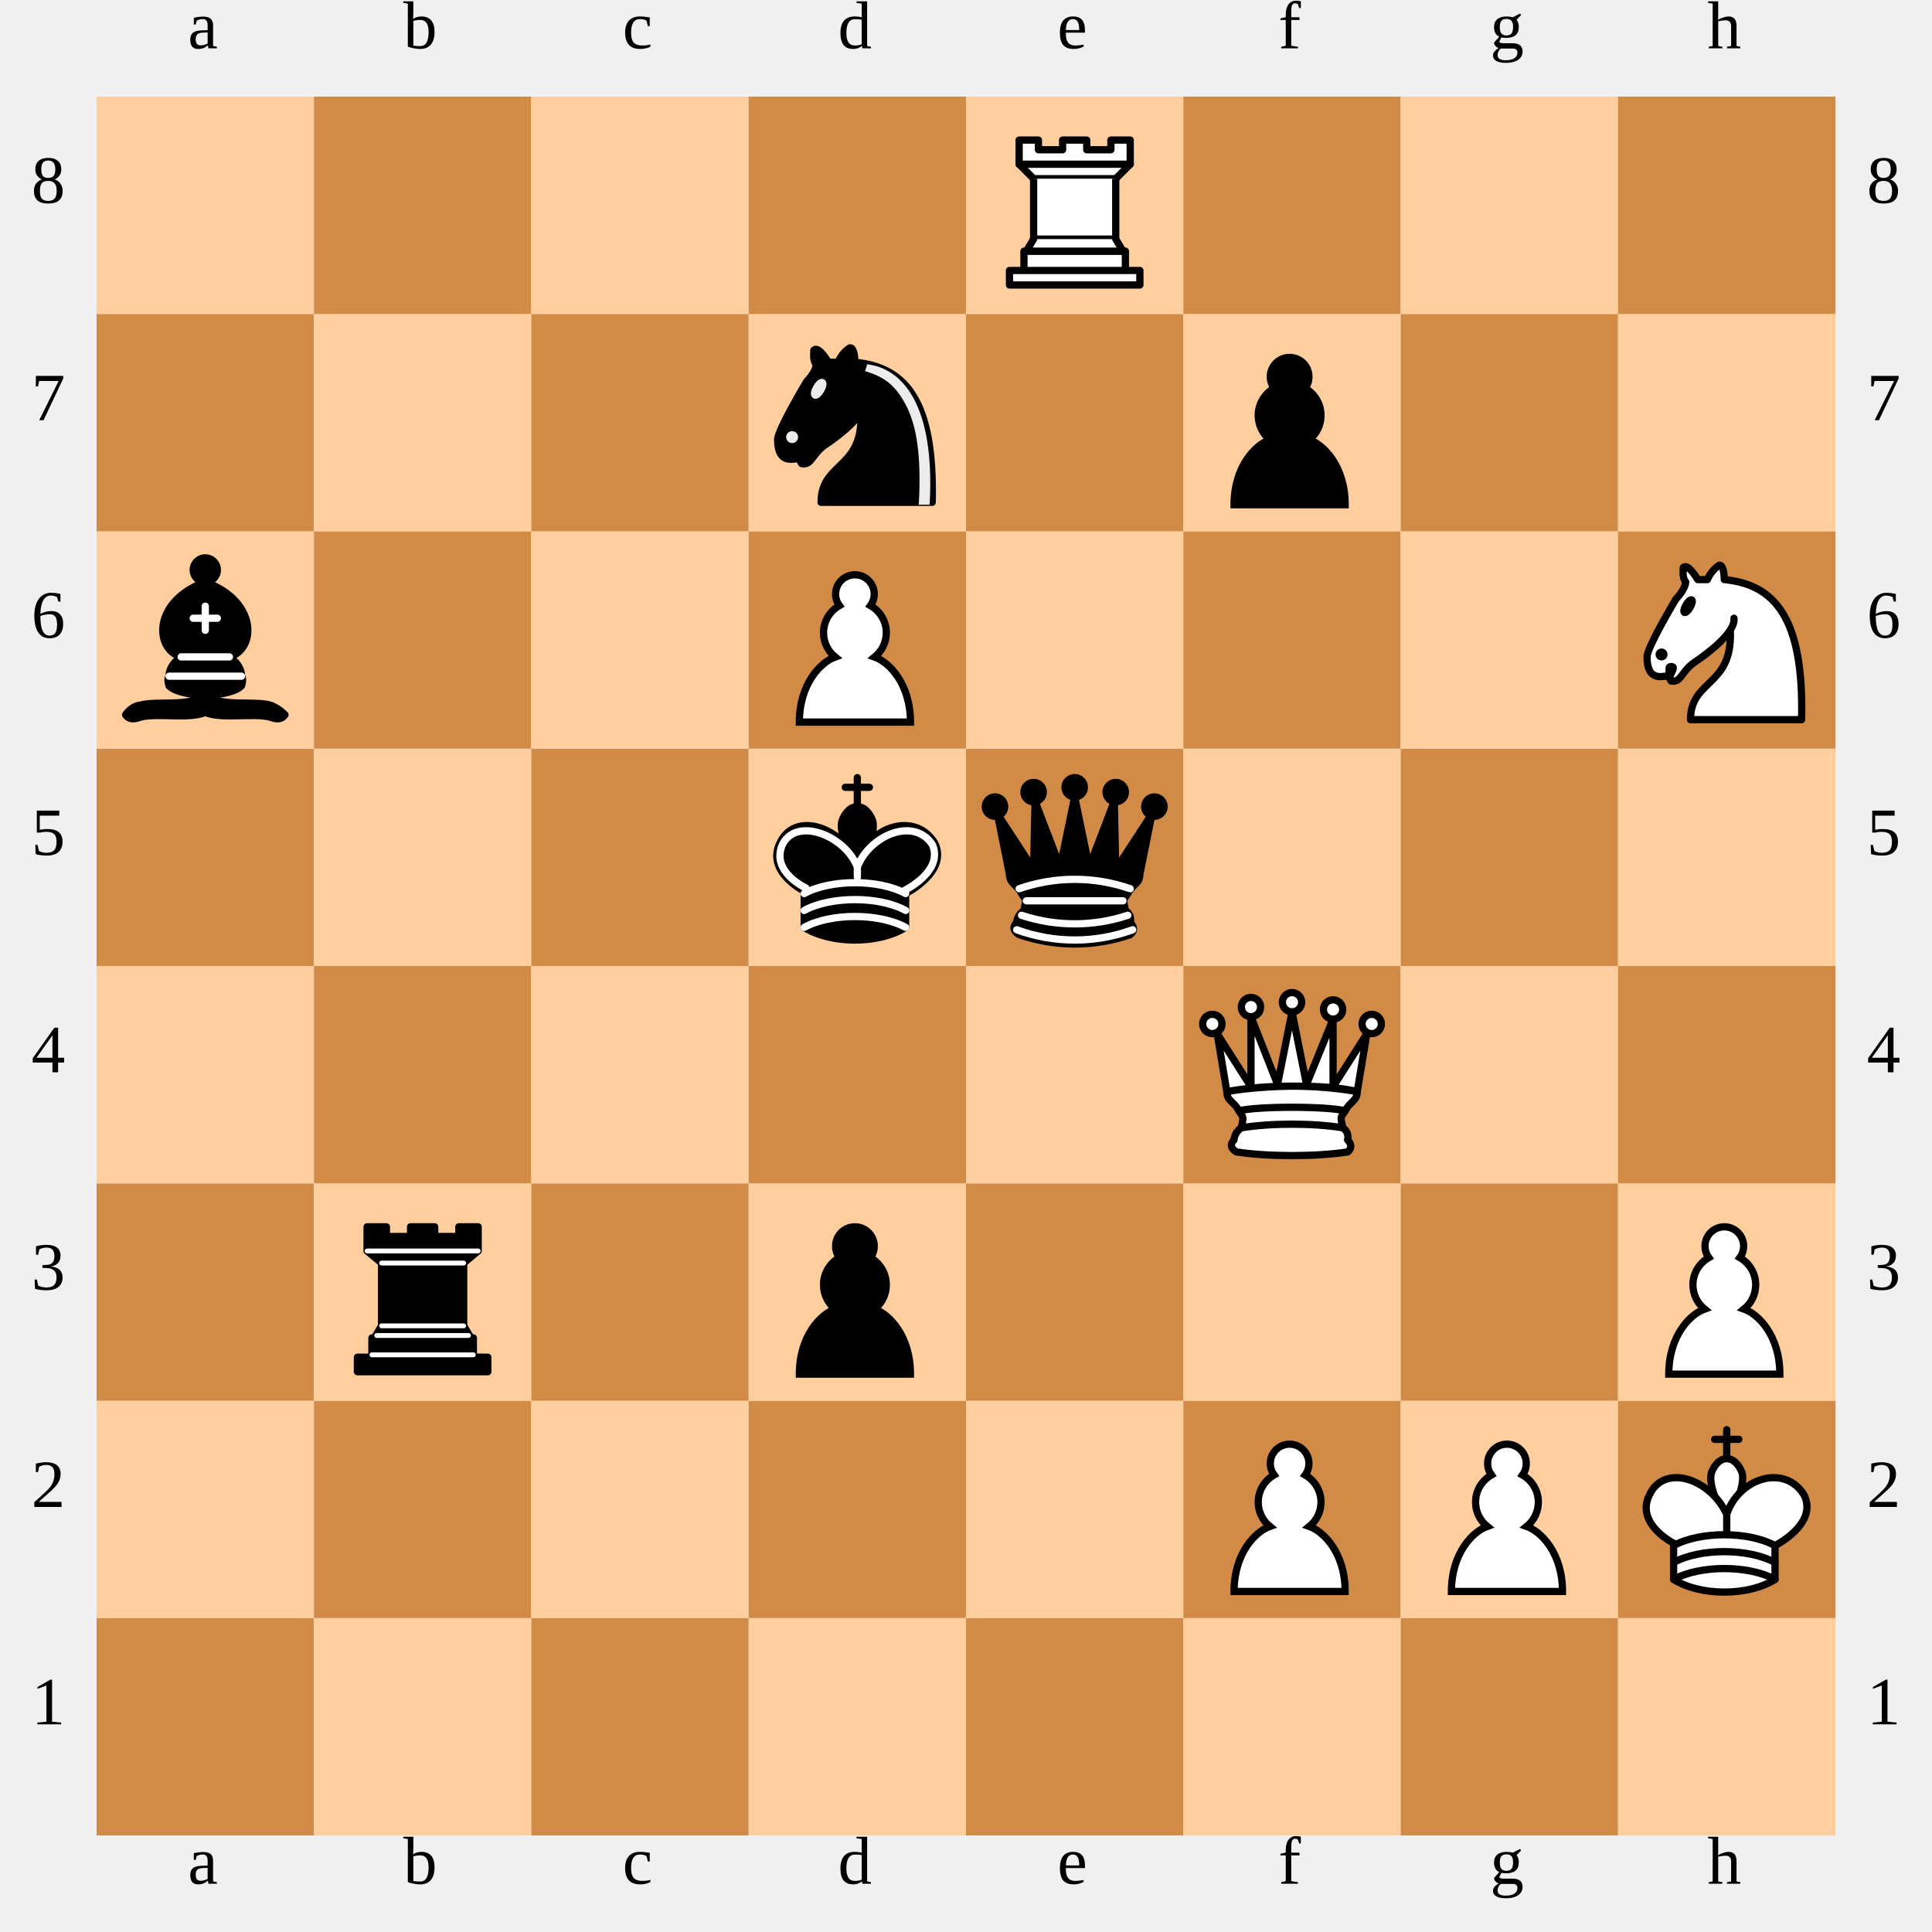
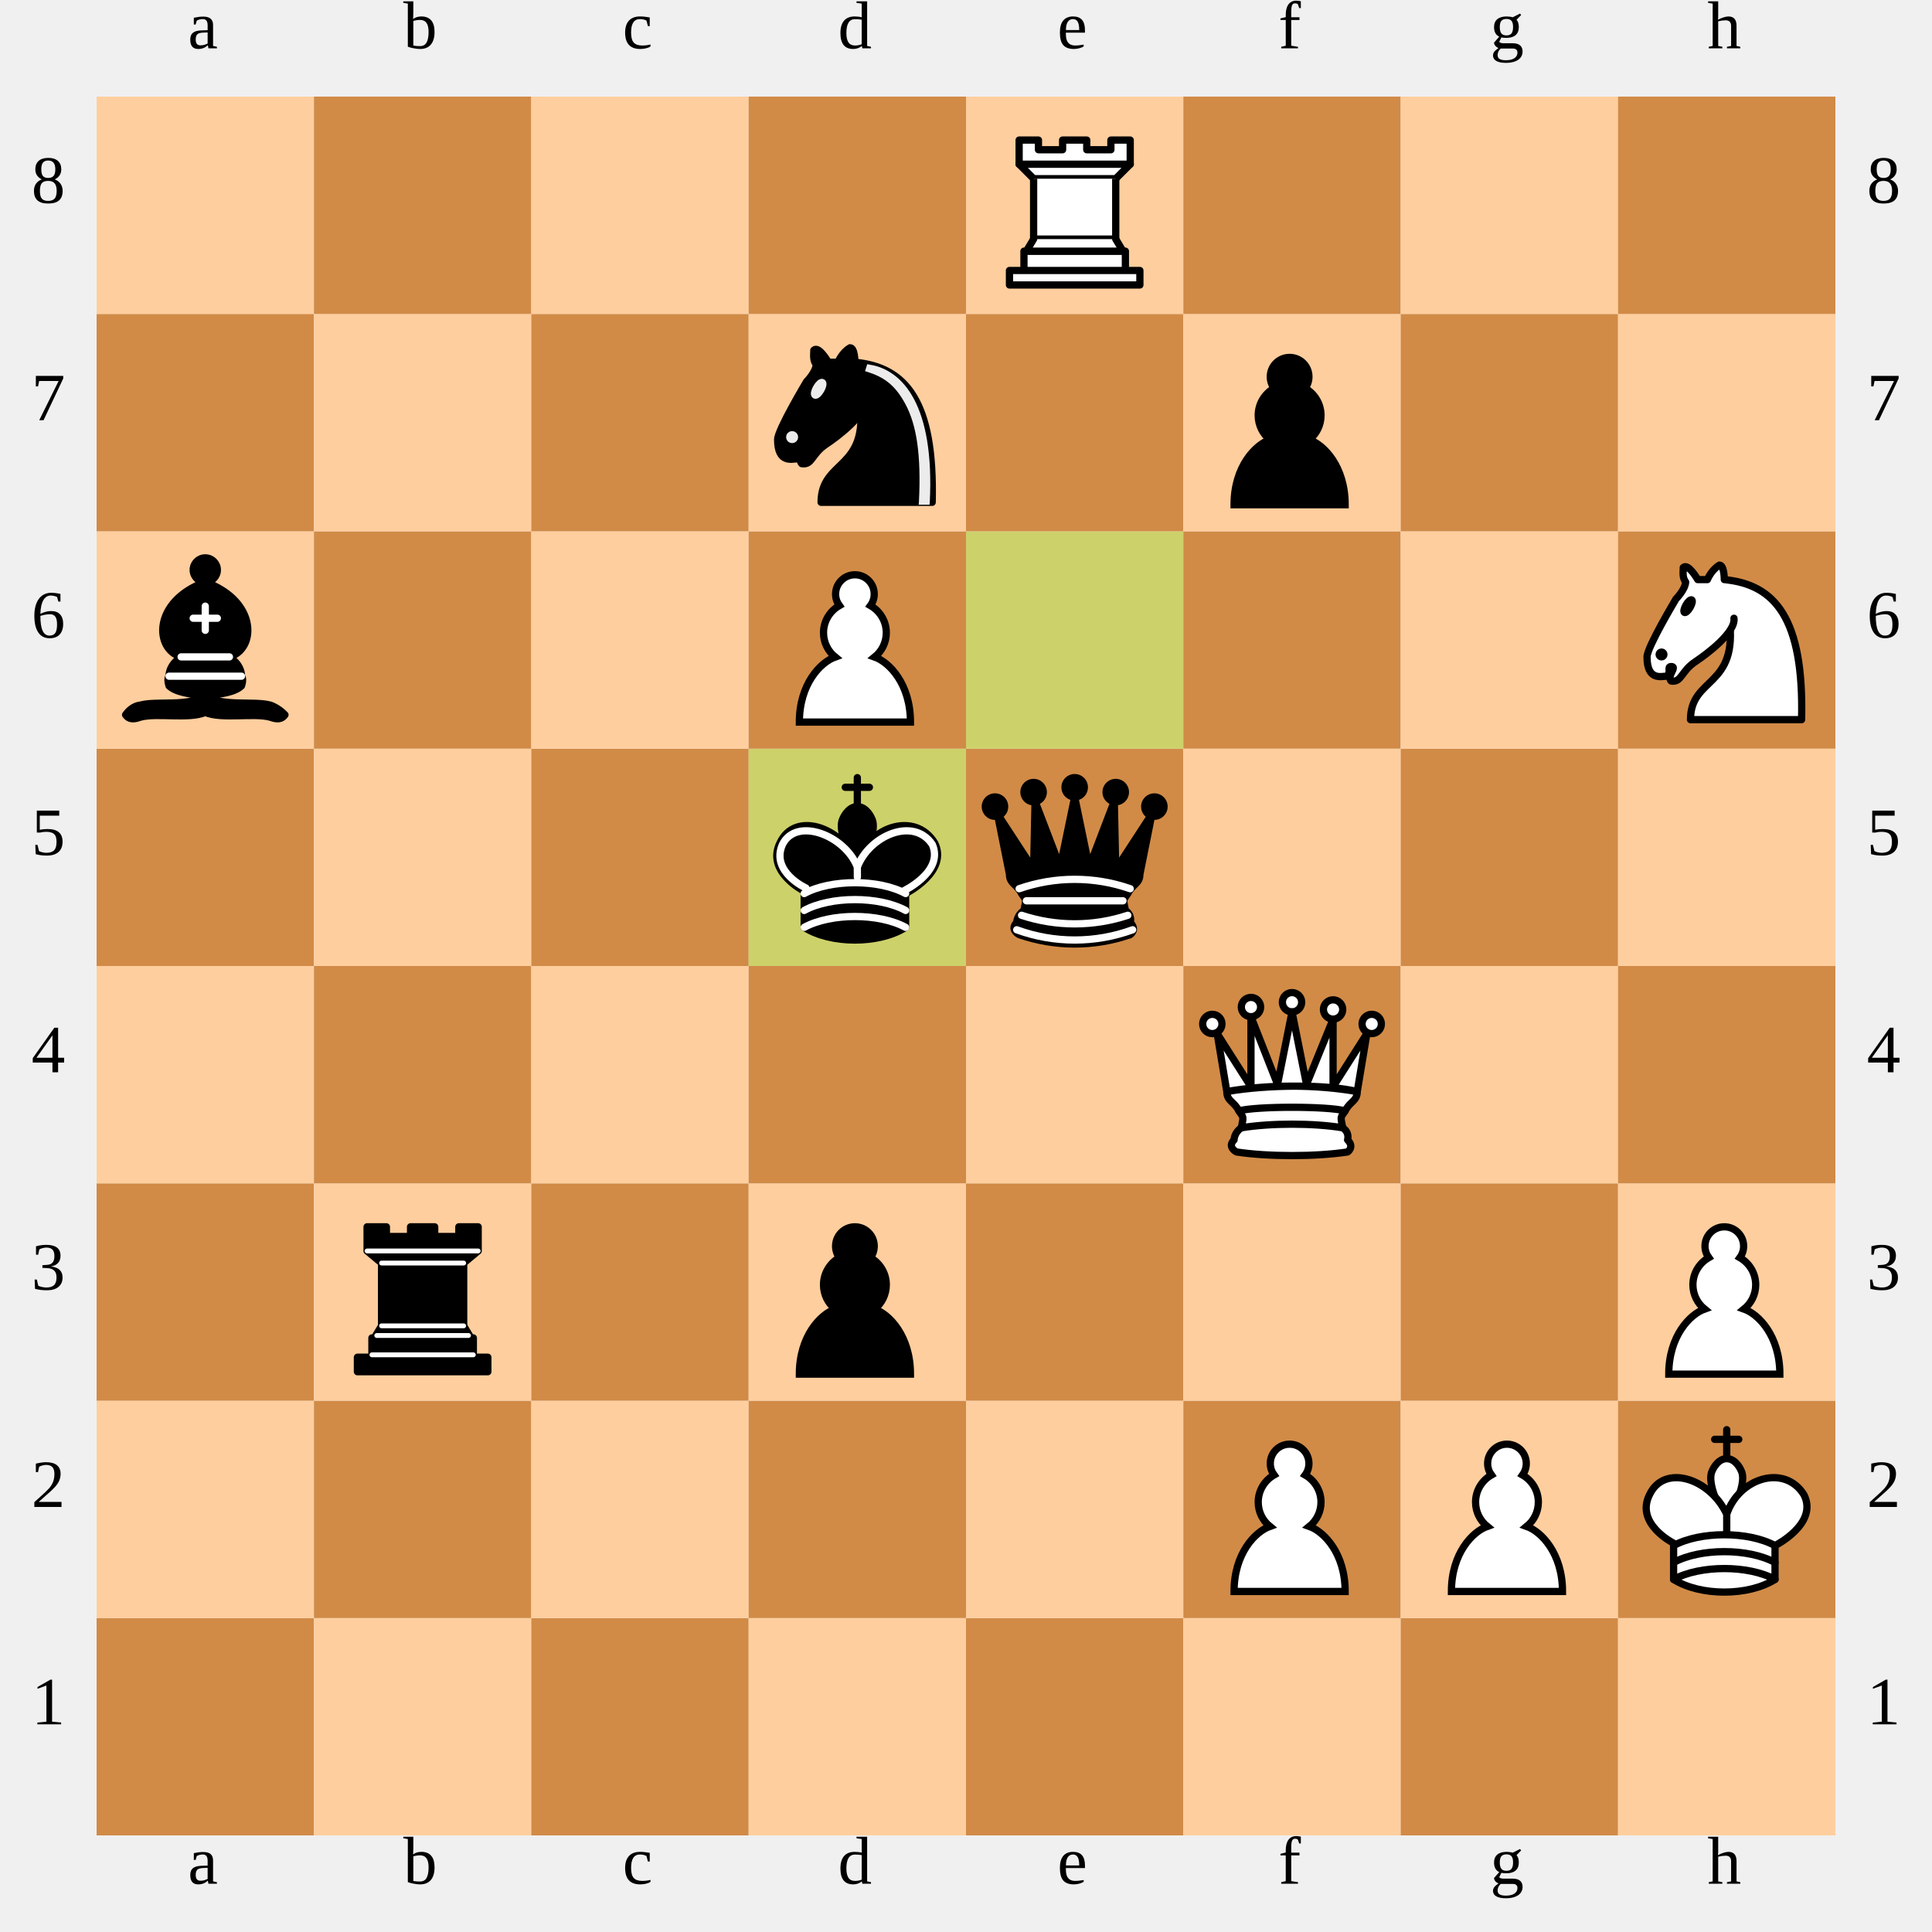
<svg xmlns="http://www.w3.org/2000/svg" xmlns:xlink="http://www.w3.org/1999/xlink" height="400" version="1.1" viewBox="0 0 400 400" width="400">
  <defs>
    <g class="white pawn" id="white-pawn">
      <path d="M22 9c-2.21 0-4 1.79-4 4 0 .89.29 1.71.78 2.38-1.95 1.12-3.28 3.21-3.28 5.62 0 2.03.94 3.84 2.41 5.03-3 1.06-7.41 5.55-7.41 13.47h23c0-7.92-4.41-12.41-7.41-13.47 1.47-1.19 2.41-3 2.41-5.03 0-2.41-1.33-4.5-3.28-5.62.49-.67.78-1.49.78-2.38 0-2.21-1.79-4-4-4z" fill="#fff" stroke="#000" stroke-linecap="round" stroke-width="1.5" />
    </g>
    <g class="white knight" fill="none" fill-rule="evenodd" id="white-knight" stroke="#000" stroke-linecap="round" stroke-linejoin="round" stroke-width="1.5">
      <path d="M 22,10 C 32.5,11 38.5,18 38,39 L 15,39 C 15,30 25,32.5 23,18" style="fill:#ffffff; stroke:#000000;" />
      <path d="M 24,18 C 24.38,20.91 18.45,25.37 16,27 C 13,29 13.18,31.34 11,31 C 9.958,30.06 12.41,27.96 11,28 C 10,28 11.19,29.23 10,30 C 9,30 5.997,31 6,26 C 6,24 12,14 12,14 C 12,14 13.89,12.1 14,10.5 C 13.27,9.506 13.5,8.5 13.5,7.5 C 14.5,6.5 16.5,10 16.5,10 L 18.5,10 C 18.5,10 19.28,8.008 21,7 C 22,7 22,10 22,10" style="fill:#ffffff; stroke:#000000;" />
      <path d="M 9.5 25.5 A 0.5 0.5 0 1 1 8.5,25.5 A 0.5 0.5 0 1 1 9.5 25.5 z" style="fill:#000000; stroke:#000000;" />
      <path d="M 15 15.5 A 0.5 1.5 0 1 1 14,15.5 A 0.5 1.5 0 1 1 15 15.5 z" style="fill:#000000; stroke:#000000;" transform="matrix(0.866,0.5,-0.5,0.866,9.693,-5.173)" />
    </g>
    <g class="white rook" fill="#fff" fill-rule="evenodd" id="white-rook" stroke="#000" stroke-linecap="round" stroke-linejoin="round" stroke-width="1.5">
      <path d="M9 39h27v-3H9v3zM12 36v-4h21v4H12zM11 14V9h4v2h5V9h5v2h5V9h4v5" stroke-linecap="butt" />
      <path d="M34 14l-3 3H14l-3-3" />
      <path d="M31 17v12.5H14V17" stroke-linecap="butt" stroke-linejoin="miter" />
      <path d="M31 29.5l1.5 2.5h-20l1.5-2.5" />
      <path d="M11 14h23" fill="none" stroke-linejoin="miter" />
    </g>
    <g class="white queen" fill="#fff" fill-rule="evenodd" id="white-queen" stroke="#000" stroke-linecap="round" stroke-linejoin="round" stroke-width="1.5">
      <path d="M8 12a2 2 0 1 1-4 0 2 2 0 1 1 4 0zM24.5 7.5a2 2 0 1 1-4 0 2 2 0 1 1 4 0zM41 12a2 2 0 1 1-4 0 2 2 0 1 1 4 0zM16 8.5a2 2 0 1 1-4 0 2 2 0 1 1 4 0zM33 9a2 2 0 1 1-4 0 2 2 0 1 1 4 0z" />
      <path d="M9 26c8.5-1.5 21-1.5 27 0l2-12-7 11V11l-5.5 13.5-3-15-3 15-5.5-14V25L7 14l2 12zM9 26c0 2 1.5 2 2.5 4 1 1.5 1 1 .5 3.5-1.5 1-1.5 2.5-1.5 2.5-1.5 1.5.5 2.5.5 2.5 6.5 1 16.5 1 23 0 0 0 1.5-1 0-2.5 0 0 .5-1.5-1-2.5-.5-2.5-.5-2 .5-3.5 1-2 2.5-2 2.5-4-8.5-1.5-18.5-1.5-27 0z" stroke-linecap="butt" />
      <path d="M11.5 30c3.5-1 18.5-1 22 0M12 33.5c6-1 15-1 21 0" fill="none" />
    </g>
    <g class="white king" fill="none" fill-rule="evenodd" id="white-king" stroke="#000" stroke-linecap="round" stroke-linejoin="round" stroke-width="1.5">
      <path d="M22.5 11.63V6M20 8h5" stroke-linejoin="miter" />
      <path d="M22.5 25s4.5-7.5 3-10.5c0 0-1-2.5-3-2.5s-3 2.5-3 2.5c-1.5 3 3 10.5 3 10.5" fill="#fff" stroke-linecap="butt" stroke-linejoin="miter" />
      <path d="M11.5 37c5.5 3.5 15.5 3.5 21 0v-7s9-4.5 6-10.5c-4-6.5-13.5-3.5-16 4V27v-3.5c-3.5-7.5-13-10.5-16-4-3 6 5 10 5 10V37z" fill="#fff" />
      <path d="M11.5 30c5.5-3 15.5-3 21 0m-21 3.5c5.5-3 15.5-3 21 0m-21 3.5c5.5-3 15.5-3 21 0" />
    </g>
    <g class="black pawn" id="black-pawn">
      <path d="M22 9c-2.21 0-4 1.79-4 4 0 .89.29 1.71.78 2.38-1.95 1.12-3.28 3.21-3.28 5.62 0 2.03.94 3.84 2.41 5.03-3 1.06-7.41 5.55-7.41 13.47h23c0-7.92-4.41-12.41-7.41-13.47 1.47-1.19 2.41-3 2.41-5.03 0-2.41-1.33-4.5-3.28-5.62.49-.67.78-1.49.78-2.38 0-2.21-1.79-4-4-4z" stroke="#000" stroke-linecap="round" stroke-width="1.5" />
    </g>
    <g class="black knight" fill="none" fill-rule="evenodd" id="black-knight" stroke="#000" stroke-linecap="round" stroke-linejoin="round" stroke-width="1.5">
      <path d="M 22,10 C 32.5,11 38.5,18 38,39 L 15,39 C 15,30 25,32.5 23,18" style="fill:#000000; stroke:#000000;" />
      <path d="M 24,18 C 24.38,20.91 18.45,25.37 16,27 C 13,29 13.18,31.34 11,31 C 9.958,30.06 12.41,27.96 11,28 C 10,28 11.19,29.23 10,30 C 9,30 5.997,31 6,26 C 6,24 12,14 12,14 C 12,14 13.89,12.1 14,10.5 C 13.27,9.506 13.5,8.5 13.5,7.5 C 14.5,6.5 16.5,10 16.5,10 L 18.5,10 C 18.5,10 19.28,8.008 21,7 C 22,7 22,10 22,10" style="fill:#000000; stroke:#000000;" />
      <path d="M 9.5 25.5 A 0.5 0.5 0 1 1 8.5,25.5 A 0.5 0.5 0 1 1 9.5 25.5 z" style="fill:#ececec; stroke:#ececec;" />
      <path d="M 15 15.5 A 0.5 1.5 0 1 1 14,15.5 A 0.5 1.5 0 1 1 15 15.5 z" style="fill:#ececec; stroke:#ececec;" transform="matrix(0.866,0.5,-0.5,0.866,9.693,-5.173)" />
      <path d="M 24.55,10.4 L 24.1,11.85 L 24.6,12 C 27.75,13 30.25,14.49 32.5,18.75 C 34.75,23.01 35.75,29.06 35.25,39 L 35.2,39.5 L 37.45,39.5 L 37.5,39 C 38,28.94 36.62,22.15 34.25,17.66 C 31.88,13.17 28.46,11.02 25.06,10.5 L 24.55,10.4 z " style="fill:#ececec; stroke:none;" />
    </g>
    <g class="black bishop" fill="none" fill-rule="evenodd" id="black-bishop" stroke="#000" stroke-linecap="round" stroke-linejoin="round" stroke-width="1.5">
      <path d="M9 36c3.39-.97 10.11.43 13.5-2 3.39 2.43 10.11 1.03 13.5 2 0 0 1.65.54 3 2-.68.97-1.65.99-3 .5-3.39-.97-10.11.46-13.5-1-3.39 1.46-10.11.03-13.5 1-1.354.49-2.323.47-3-.5 1.354-1.94 3-2 3-2zm6-4c2.5 2.5 12.5 2.5 15 0 .5-1.5 0-2 0-2 0-2.5-2.5-4-2.5-4 5.5-1.5 6-11.5-5-15.5-11 4-10.5 14-5 15.5 0 0-2.5 1.5-2.5 4 0 0-.5.5 0 2zM25 8a2.5 2.5 0 1 1-5 0 2.5 2.5 0 1 1 5 0z" fill="#000" stroke-linecap="butt" />
      <path d="M17.5 26h10M15 30h15m-7.5-14.5v5M20 18h5" stroke="#fff" stroke-linejoin="miter" />
    </g>
    <g class="black rook" fill="#000" fill-rule="evenodd" id="black-rook" stroke="#000" stroke-linecap="round" stroke-linejoin="round" stroke-width="1.5">
      <path d="M9 39h27v-3H9v3zM12.5 32l1.5-2.5h17l1.5 2.5h-20zM12 36v-4h21v4H12z" stroke-linecap="butt" />
      <path d="M14 29.5v-13h17v13H14z" stroke-linecap="butt" stroke-linejoin="miter" />
      <path d="M14 16.5L11 14h23l-3 2.5H14zM11 14V9h4v2h5V9h5v2h5V9h4v5H11z" stroke-linecap="butt" />
      <path d="M12 35.5h21M13 31.5h19M14 29.5h17M14 16.5h17M11 14h23" fill="none" stroke="#fff" stroke-linejoin="miter" stroke-width="1" />
    </g>
    <g class="black queen" fill="#000" fill-rule="evenodd" id="black-queen" stroke="#000" stroke-linecap="round" stroke-linejoin="round" stroke-width="1.5">
      <g fill="#000" stroke="none">
        <circle cx="6" cy="12" r="2.75" />
        <circle cx="14" cy="9" r="2.75" />
        <circle cx="22.5" cy="8" r="2.75" />
        <circle cx="31" cy="9" r="2.75" />
        <circle cx="39" cy="12" r="2.75" />
      </g>
      <path d="M9 26c8.5-1.5 21-1.5 27 0l2.5-12.5L31 25l-.3-14.1-5.2 13.6-3-14.5-3 14.5-5.2-13.6L14 25 6.5 13.5 9 26zM9 26c0 2 1.5 2 2.5 4 1 1.5 1 1 .5 3.5-1.5 1-1.5 2.5-1.5 2.5-1.5 1.5.5 2.5.5 2.5 6.5 1 16.5 1 23 0 0 0 1.5-1 0-2.5 0 0 .5-1.5-1-2.5-.5-2.5-.5-2 .5-3.5 1-2 2.5-2 2.5-4-8.5-1.5-18.5-1.5-27 0z" stroke-linecap="butt" />
      <path d="M11 38.5a35 35 1 0 0 23 0" fill="none" stroke-linecap="butt" />
      <path d="M11 29a35 35 1 0 1 23 0M12.5 31.5h20M11.5 34.5a35 35 1 0 0 22 0M10.5 37.5a35 35 1 0 0 24 0" fill="none" stroke="#fff" />
    </g>
    <g class="black king" fill="none" fill-rule="evenodd" id="black-king" stroke="#000" stroke-linecap="round" stroke-linejoin="round" stroke-width="1.5">
      <path d="M22.5 11.63V6" stroke-linejoin="miter" />
      <path d="M22.5 25s4.5-7.5 3-10.5c0 0-1-2.5-3-2.5s-3 2.5-3 2.5c-1.5 3 3 10.5 3 10.5" fill="#000" stroke-linecap="butt" stroke-linejoin="miter" />
      <path d="M11.5 37c5.5 3.5 15.5 3.5 21 0v-7s9-4.5 6-10.5c-4-6.5-13.5-3.5-16 4V27v-3.5c-3.5-7.5-13-10.5-16-4-3 6 5 10 5 10V37z" fill="#000" />
      <path d="M20 8h5" stroke-linejoin="miter" />
      <path d="M32 29.5s8.5-4 6.03-9.65C34.15 14 25 18 22.5 24.5l.01 2.1-.01-2.1C20 18 9.906 14 6.997 19.85c-2.497 5.65 4.853 9 4.853 9M11.5 30c5.5-3 15.5-3 21 0m-21 3.5c5.5-3 15.5-3 21 0m-21 3.5c5.5-3 15.5-3 21 0" stroke="#fff" />
    </g>
  </defs>
  <rect class="square dark a1" fill="#d18b47" height="45" stroke="none" width="45" x="20" y="335" />
  <rect class="square light b1" fill="#ffce9e" height="45" stroke="none" width="45" x="65" y="335" />
  <rect class="square dark c1" fill="#d18b47" height="45" stroke="none" width="45" x="110" y="335" />
  <rect class="square light d1" fill="#ffce9e" height="45" stroke="none" width="45" x="155" y="335" />
  <rect class="square dark e1" fill="#d18b47" height="45" stroke="none" width="45" x="200" y="335" />
  <rect class="square light f1" fill="#ffce9e" height="45" stroke="none" width="45" x="245" y="335" />
  <rect class="square dark g1" fill="#d18b47" height="45" stroke="none" width="45" x="290" y="335" />
  <rect class="square light h1" fill="#ffce9e" height="45" stroke="none" width="45" x="335" y="335" />
  <rect class="square light a2" fill="#ffce9e" height="45" stroke="none" width="45" x="20" y="290" />
  <rect class="square dark b2" fill="#d18b47" height="45" stroke="none" width="45" x="65" y="290" />
  <rect class="square light c2" fill="#ffce9e" height="45" stroke="none" width="45" x="110" y="290" />
  <rect class="square dark d2" fill="#d18b47" height="45" stroke="none" width="45" x="155" y="290" />
  <rect class="square light e2" fill="#ffce9e" height="45" stroke="none" width="45" x="200" y="290" />
  <rect class="square dark f2" fill="#d18b47" height="45" stroke="none" width="45" x="245" y="290" />
  <use transform="translate(245, 290)" xlink:href="#white-pawn" />
  <rect class="square light g2" fill="#ffce9e" height="45" stroke="none" width="45" x="290" y="290" />
  <use transform="translate(290, 290)" xlink:href="#white-pawn" />
  <rect class="square dark h2" fill="#d18b47" height="45" stroke="none" width="45" x="335" y="290" />
  <use transform="translate(335, 290)" xlink:href="#white-king" />
  <rect class="square dark a3" fill="#d18b47" height="45" stroke="none" width="45" x="20" y="245" />
  <rect class="square light b3" fill="#ffce9e" height="45" stroke="none" width="45" x="65" y="245" />
  <use transform="translate(65, 245)" xlink:href="#black-rook" />
  <rect class="square dark c3" fill="#d18b47" height="45" stroke="none" width="45" x="110" y="245" />
  <rect class="square light d3" fill="#ffce9e" height="45" stroke="none" width="45" x="155" y="245" />
  <use transform="translate(155, 245)" xlink:href="#black-pawn" />
  <rect class="square dark e3" fill="#d18b47" height="45" stroke="none" width="45" x="200" y="245" />
  <rect class="square light f3" fill="#ffce9e" height="45" stroke="none" width="45" x="245" y="245" />
  <rect class="square dark g3" fill="#d18b47" height="45" stroke="none" width="45" x="290" y="245" />
  <rect class="square light h3" fill="#ffce9e" height="45" stroke="none" width="45" x="335" y="245" />
  <use transform="translate(335, 245)" xlink:href="#white-pawn" />
  <rect class="square light a4" fill="#ffce9e" height="45" stroke="none" width="45" x="20" y="200" />
  <rect class="square dark b4" fill="#d18b47" height="45" stroke="none" width="45" x="65" y="200" />
  <rect class="square light c4" fill="#ffce9e" height="45" stroke="none" width="45" x="110" y="200" />
  <rect class="square dark d4" fill="#d18b47" height="45" stroke="none" width="45" x="155" y="200" />
  <rect class="square light e4" fill="#ffce9e" height="45" stroke="none" width="45" x="200" y="200" />
  <rect class="square dark f4" fill="#d18b47" height="45" stroke="none" width="45" x="245" y="200" />
  <use transform="translate(245, 200)" xlink:href="#white-queen" />
  <rect class="square light g4" fill="#ffce9e" height="45" stroke="none" width="45" x="290" y="200" />
  <rect class="square dark h4" fill="#d18b47" height="45" stroke="none" width="45" x="335" y="200" />
  <rect class="square dark a5" fill="#d18b47" height="45" stroke="none" width="45" x="20" y="155" />
  <rect class="square light b5" fill="#ffce9e" height="45" stroke="none" width="45" x="65" y="155" />
  <rect class="square dark c5" fill="#d18b47" height="45" stroke="none" width="45" x="110" y="155" />
-   <rect class="square light d5" fill="#ffce9e" height="45" stroke="none" width="45" x="155" y="155" />
+   <rect class="square light lastmove d5" fill="#cdd16a" height="45" stroke="none" width="45" x="155" y="155" />
  <use transform="translate(155, 155)" xlink:href="#black-king" />
  <rect class="square dark e5" fill="#d18b47" height="45" stroke="none" width="45" x="200" y="155" />
  <use transform="translate(200, 155)" xlink:href="#black-queen" />
  <rect class="square light f5" fill="#ffce9e" height="45" stroke="none" width="45" x="245" y="155" />
  <rect class="square dark g5" fill="#d18b47" height="45" stroke="none" width="45" x="290" y="155" />
  <rect class="square light h5" fill="#ffce9e" height="45" stroke="none" width="45" x="335" y="155" />
  <rect class="square light a6" fill="#ffce9e" height="45" stroke="none" width="45" x="20" y="110" />
  <use transform="translate(20, 110)" xlink:href="#black-bishop" />
  <rect class="square dark b6" fill="#d18b47" height="45" stroke="none" width="45" x="65" y="110" />
  <rect class="square light c6" fill="#ffce9e" height="45" stroke="none" width="45" x="110" y="110" />
  <rect class="square dark d6" fill="#d18b47" height="45" stroke="none" width="45" x="155" y="110" />
  <use transform="translate(155, 110)" xlink:href="#white-pawn" />
-   <rect class="square light e6" fill="#ffce9e" height="45" stroke="none" width="45" x="200" y="110" />
+   <rect class="square light lastmove e6" fill="#cdd16a" height="45" stroke="none" width="45" x="200" y="110" />
  <rect class="square dark f6" fill="#d18b47" height="45" stroke="none" width="45" x="245" y="110" />
  <rect class="square light g6" fill="#ffce9e" height="45" stroke="none" width="45" x="290" y="110" />
  <rect class="square dark h6" fill="#d18b47" height="45" stroke="none" width="45" x="335" y="110" />
  <use transform="translate(335, 110)" xlink:href="#white-knight" />
  <rect class="square dark a7" fill="#d18b47" height="45" stroke="none" width="45" x="20" y="65" />
  <rect class="square light b7" fill="#ffce9e" height="45" stroke="none" width="45" x="65" y="65" />
  <rect class="square dark c7" fill="#d18b47" height="45" stroke="none" width="45" x="110" y="65" />
  <rect class="square light d7" fill="#ffce9e" height="45" stroke="none" width="45" x="155" y="65" />
  <use transform="translate(155, 65)" xlink:href="#black-knight" />
  <rect class="square dark e7" fill="#d18b47" height="45" stroke="none" width="45" x="200" y="65" />
  <rect class="square light f7" fill="#ffce9e" height="45" stroke="none" width="45" x="245" y="65" />
  <use transform="translate(245, 65)" xlink:href="#black-pawn" />
  <rect class="square dark g7" fill="#d18b47" height="45" stroke="none" width="45" x="290" y="65" />
  <rect class="square light h7" fill="#ffce9e" height="45" stroke="none" width="45" x="335" y="65" />
  <rect class="square light a8" fill="#ffce9e" height="45" stroke="none" width="45" x="20" y="20" />
  <rect class="square dark b8" fill="#d18b47" height="45" stroke="none" width="45" x="65" y="20" />
  <rect class="square light c8" fill="#ffce9e" height="45" stroke="none" width="45" x="110" y="20" />
  <rect class="square dark d8" fill="#d18b47" height="45" stroke="none" width="45" x="155" y="20" />
  <rect class="square light e8" fill="#ffce9e" height="45" stroke="none" width="45" x="200" y="20" />
  <use transform="translate(200, 20)" xlink:href="#white-rook" />
  <rect class="square dark f8" fill="#d18b47" height="45" stroke="none" width="45" x="245" y="20" />
  <rect class="square light g8" fill="#ffce9e" height="45" stroke="none" width="45" x="290" y="20" />
  <rect class="square dark h8" fill="#d18b47" height="45" stroke="none" width="45" x="335" y="20" />
  <text alignment-baseline="middle" font-size="14" text-anchor="middle" x="42" y="10">a</text>
  <text alignment-baseline="middle" font-size="14" text-anchor="middle" x="42" y="390">a</text>
  <text alignment-baseline="middle" font-size="14" text-anchor="middle" x="87" y="10">b</text>
  <text alignment-baseline="middle" font-size="14" text-anchor="middle" x="87" y="390">b</text>
  <text alignment-baseline="middle" font-size="14" text-anchor="middle" x="132" y="10">c</text>
  <text alignment-baseline="middle" font-size="14" text-anchor="middle" x="132" y="390">c</text>
  <text alignment-baseline="middle" font-size="14" text-anchor="middle" x="177" y="10">d</text>
  <text alignment-baseline="middle" font-size="14" text-anchor="middle" x="177" y="390">d</text>
  <text alignment-baseline="middle" font-size="14" text-anchor="middle" x="222" y="10">e</text>
  <text alignment-baseline="middle" font-size="14" text-anchor="middle" x="222" y="390">e</text>
  <text alignment-baseline="middle" font-size="14" text-anchor="middle" x="267" y="10">f</text>
  <text alignment-baseline="middle" font-size="14" text-anchor="middle" x="267" y="390">f</text>
  <text alignment-baseline="middle" font-size="14" text-anchor="middle" x="312" y="10">g</text>
  <text alignment-baseline="middle" font-size="14" text-anchor="middle" x="312" y="390">g</text>
  <text alignment-baseline="middle" font-size="14" text-anchor="middle" x="357" y="10">h</text>
  <text alignment-baseline="middle" font-size="14" text-anchor="middle" x="357" y="390">h</text>
  <text alignment-baseline="middle" font-size="14" text-anchor="middle" x="10" y="357">1</text>
  <text alignment-baseline="middle" font-size="14" text-anchor="middle" x="390" y="357">1</text>
  <text alignment-baseline="middle" font-size="14" text-anchor="middle" x="10" y="312">2</text>
  <text alignment-baseline="middle" font-size="14" text-anchor="middle" x="390" y="312">2</text>
  <text alignment-baseline="middle" font-size="14" text-anchor="middle" x="10" y="267">3</text>
  <text alignment-baseline="middle" font-size="14" text-anchor="middle" x="390" y="267">3</text>
  <text alignment-baseline="middle" font-size="14" text-anchor="middle" x="10" y="222">4</text>
  <text alignment-baseline="middle" font-size="14" text-anchor="middle" x="390" y="222">4</text>
  <text alignment-baseline="middle" font-size="14" text-anchor="middle" x="10" y="177">5</text>
  <text alignment-baseline="middle" font-size="14" text-anchor="middle" x="390" y="177">5</text>
  <text alignment-baseline="middle" font-size="14" text-anchor="middle" x="10" y="132">6</text>
  <text alignment-baseline="middle" font-size="14" text-anchor="middle" x="390" y="132">6</text>
  <text alignment-baseline="middle" font-size="14" text-anchor="middle" x="10" y="87">7</text>
  <text alignment-baseline="middle" font-size="14" text-anchor="middle" x="390" y="87">7</text>
  <text alignment-baseline="middle" font-size="14" text-anchor="middle" x="10" y="42">8</text>
  <text alignment-baseline="middle" font-size="14" text-anchor="middle" x="390" y="42">8</text>
</svg>
